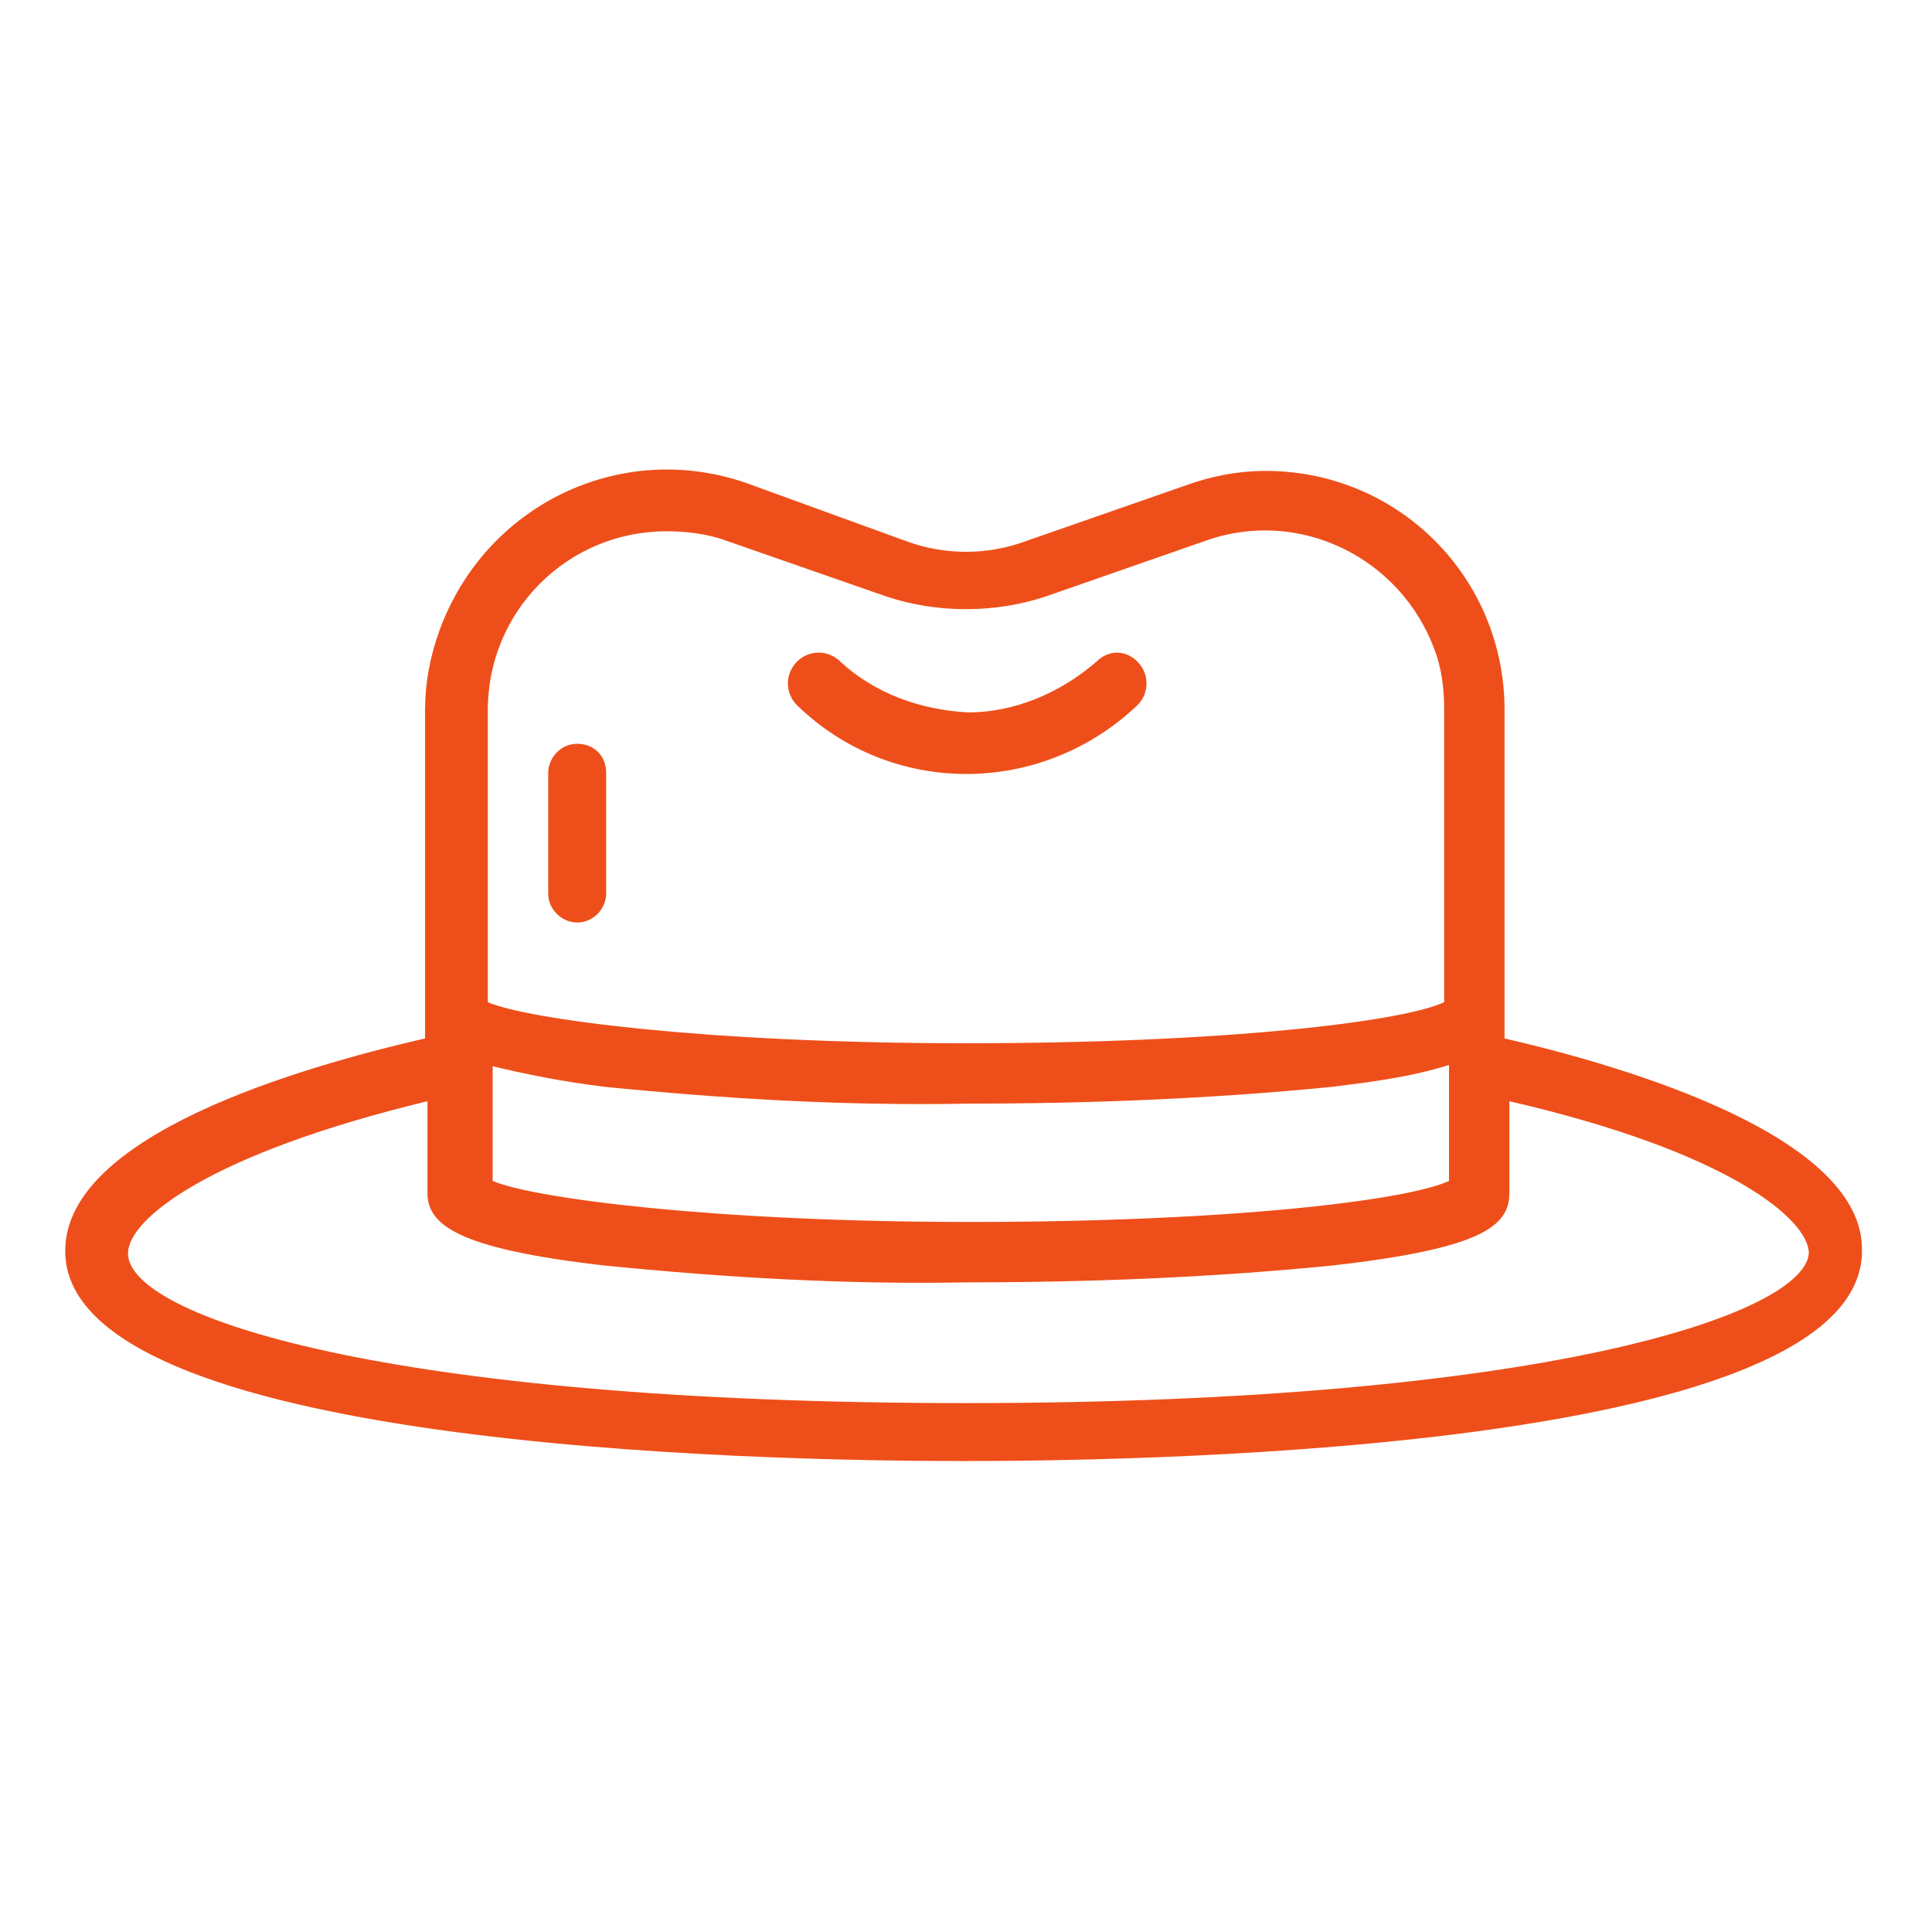
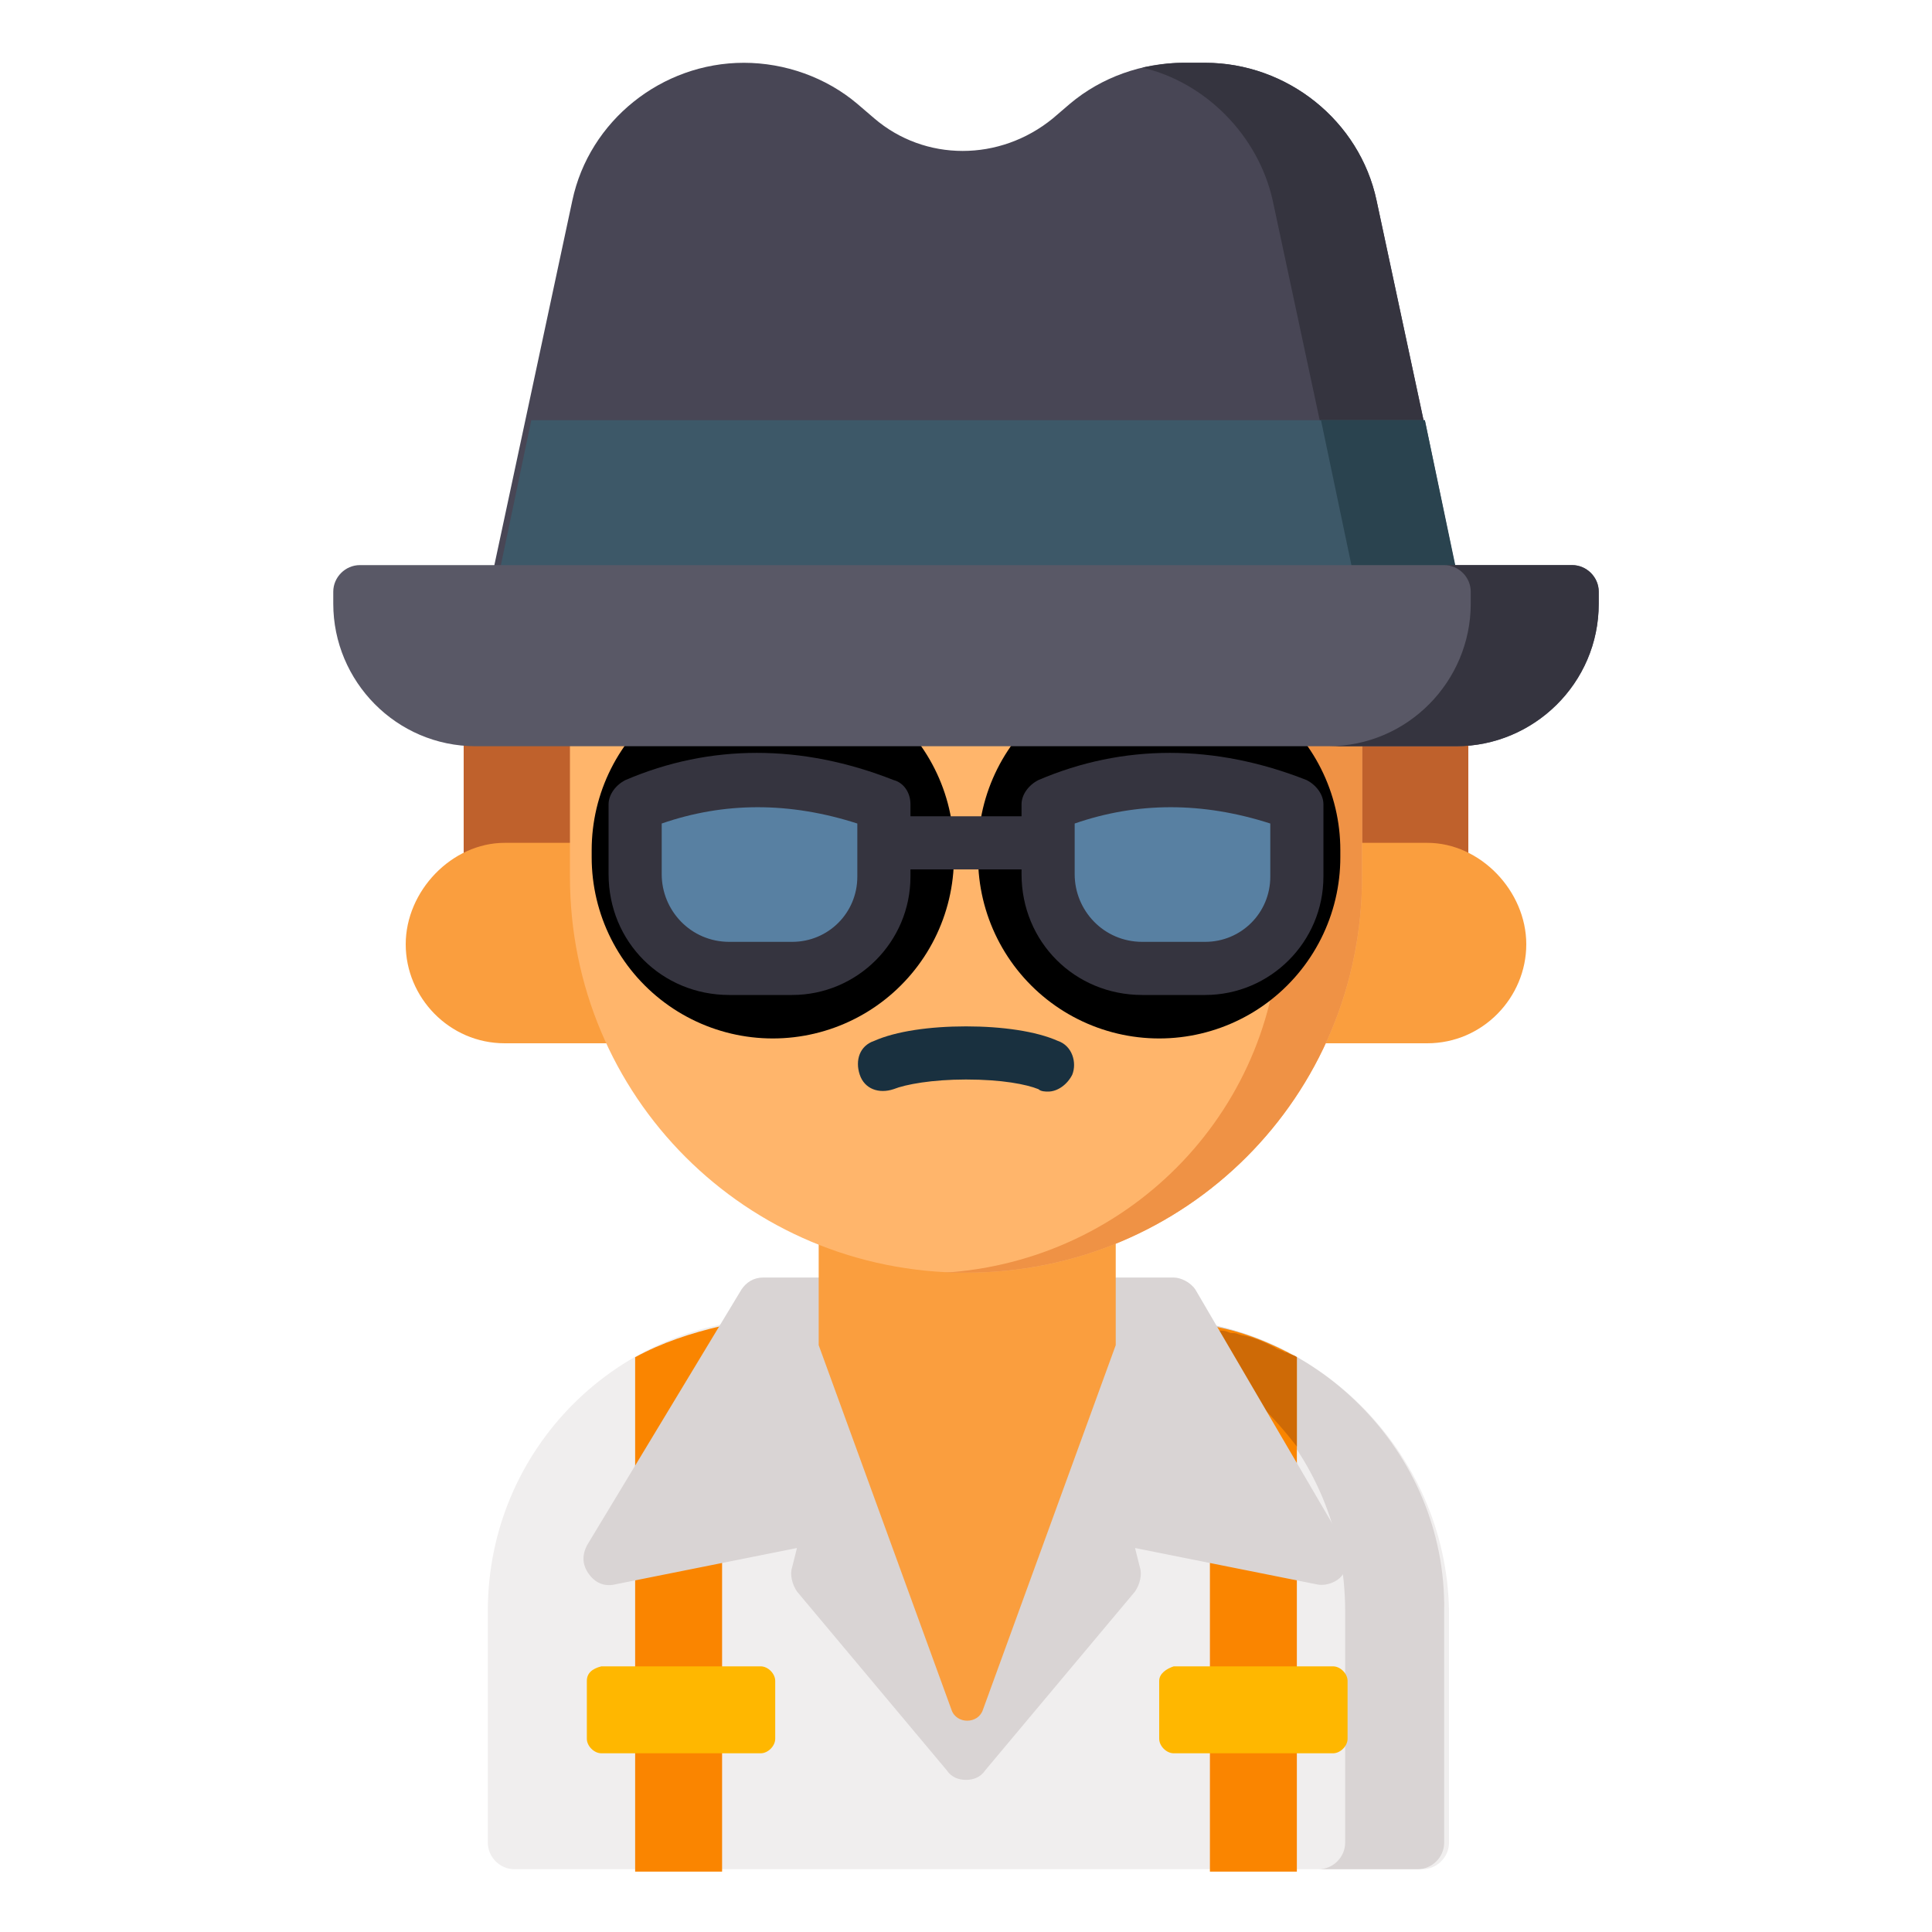
<svg xmlns="http://www.w3.org/2000/svg" version="1.1" id="Layer_1" x="0px" y="0px" viewBox="0 0 80 80" style="enable-background:new 0 0 80 80;" xml:space="preserve">
  <style type="text/css">
- 	.st0{fill:#EE4F1A;}
+ 	.st0{fill:#BF612C;}
+ 	.st1{fill:#F0EEEE;}
+ 	.st2{fill:#D9D4D4;}
+ 	.st3{fill:#FA8500;}
+ 	.st4{fill:#CE6A06;}
+ 	.st5{fill:#FFB700;}
+ 	.st6{fill:#FA9E3E;}
+ 	.st7{fill:#FFB56B;}
+ 	.st8{fill:#EF9245;}
+ 	.st9{fill:none;stroke:#000000;stroke-width:15;stroke-linecap:round;stroke-linejoin:round;stroke-miterlimit:10;}
+ 	.st10{fill:#5880A2;}
+ 	.st11{fill:#484655;}
+ 	.st12{fill:#35343F;}
+ 	.st13{fill:#3D5868;}
+ 	.st14{fill:#2A434F;}
+ 	.st15{fill:#595866;}
+ 	.st16{fill:#19303F;}
</style>
-   <g id="Nico" transform="translate(0 -0.001)">
-     <path id="Path_23" class="st0" d="M62.3,43V29.4c0-5.5-4.4-9.9-9.9-9.9c-1.1,0-2.2,0.2-3.3,0.6l-6.6,2.3c-1.6,0.6-3.4,0.6-5,0   L30.9,20c-5.2-1.8-10.8,0.9-12.7,6.1c-0.4,1.1-0.6,2.2-0.6,3.3V43c-5.2,1.2-14.9,4-14.9,8.8c0,8.1,28.5,8.7,37.2,8.7   s37.2-0.6,37.2-8.7C77.2,47.1,67.5,44.2,62.3,43z M20.2,44.1c1.6,0.4,3.2,0.7,4.8,0.9c5,0.5,10,0.8,15.1,0.7c5,0,10.1-0.2,15.1-0.7   c1.6-0.2,3.2-0.4,4.8-0.9v4.8c-1.7,0.8-9,1.7-19.8,1.7s-18.2-1-19.8-1.7V44.1z M20.2,29.4c0-4.1,3.3-7.4,7.4-7.4   c0.8,0,1.7,0.1,2.5,0.4l6.6,2.3c2.1,0.7,4.5,0.7,6.6,0l6.6-2.3c3.9-1.4,8.1,0.7,9.5,4.5c0.3,0.8,0.4,1.6,0.4,2.5v12.1   c-1.7,0.8-9,1.7-19.8,1.7s-18.2-1-19.8-1.7L20.2,29.4z M40,58.1c-24,0-34.7-3.6-34.7-6.2c0-1.4,3.3-4.1,12.4-6.3v3.8   c0,1.3,1.2,2.3,7.3,3c5,0.5,10,0.8,15.1,0.7c5,0,10.1-0.2,15.1-0.7c6.1-0.7,7.3-1.6,7.3-3v-3.8c9.1,2.1,12.4,4.9,12.4,6.3   C74.7,54.4,64,58.1,40,58.1z" />
-     <path id="Path_24" class="st0" d="M47.1,29.2c0.5-0.5,0.5-1.3,0-1.8c-0.5-0.5-1.2-0.5-1.7,0c-1.5,1.3-3.4,2.1-5.3,2.1   c-2-0.1-3.9-0.8-5.3-2.1c-0.5-0.5-1.3-0.5-1.8,0c-0.5,0.5-0.5,1.3,0,1.8C36.9,33,43.1,33,47.1,29.2L47.1,29.2z" />
-     <path id="Path_25" class="st0" d="M23.9,30.8c-0.7,0-1.2,0.6-1.2,1.2v5c0,0.7,0.6,1.2,1.2,1.2c0.7,0,1.2-0.6,1.2-1.2v-5   C25.1,31.3,24.6,30.8,23.9,30.8C23.9,30.8,23.9,30.8,23.9,30.8z" />
+   <g>
+     <rect x="19.2" y="27.5" class="st0" width="41.6" height="11.5" />
+     <path class="st1" d="M47.7,54.6H32.3c-6.7,0-12.1,5.4-12.1,12.1v9.6c0,0.6,0.5,1.1,1.1,1.1h37.6c0.6,0,1.1-0.5,1.1-1.1v-9.6   C59.9,60.1,54.4,54.6,47.7,54.6z" />
+     <path class="st2" d="M47.7,54.6h-4.1c6.7,0,12.1,5.4,12.1,12.1v9.6c0,0.6-0.5,1.1-1.1,1.1h4.1c0.6,0,1.1-0.5,1.1-1.1v-9.6   C59.9,60.1,54.4,54.6,47.7,54.6z" />
+     <path class="st3" d="M50.1,77.5h3.6V56.2c-1.1-0.6-2.3-1.1-3.6-1.3V77.5z" />
+     <path class="st4" d="M50.1,56.5c1.4,0.9,2.6,2.1,3.6,3.4v-3.7c-0.1-0.1-0.3-0.1-0.4-0.2c0,0,0,0-0.1,0c-0.1-0.1-0.3-0.1-0.4-0.2   c0,0,0,0,0,0c-0.4-0.2-0.8-0.4-1.3-0.5c0,0,0,0,0,0c-0.1,0-0.3-0.1-0.4-0.1c0,0-0.1,0-0.1,0c-0.1,0-0.2-0.1-0.4-0.1   c0,0-0.1,0-0.1,0c-0.1,0-0.3-0.1-0.4-0.1h0L50.1,56.5L50.1,56.5z" />
+     <path class="st5" d="M48,69.6v2.4c0,0.3,0.3,0.6,0.6,0.6h6.6c0.3,0,0.6-0.3,0.6-0.6v-2.4c0-0.3-0.3-0.6-0.6-0.6h-6.6   C48.3,69.1,48,69.3,48,69.6z" />
+     <path class="st3" d="M26.3,77.5h3.6V54.9c-1.3,0.3-2.5,0.7-3.6,1.3L26.3,77.5L26.3,77.5z" />
+     <path class="st5" d="M24.3,69.6v2.4c0,0.3,0.3,0.6,0.6,0.6h6.6c0.3,0,0.6-0.3,0.6-0.6v-2.4c0-0.3-0.3-0.6-0.6-0.6h-6.6   C24.5,69.1,24.3,69.3,24.3,69.6z" />
+     <path class="st2" d="M55.7,64l-6.2-10.6c-0.2-0.3-0.6-0.5-0.9-0.5h-17c-0.4,0-0.7,0.2-0.9,0.5L24.3,64c-0.2,0.4-0.2,0.8,0.1,1.2   c0.3,0.4,0.7,0.5,1.1,0.4l7.5-1.5l-0.2,0.8c-0.1,0.3,0,0.7,0.2,1l6.2,7.4c0.2,0.3,0.5,0.4,0.8,0.4c0.3,0,0.6-0.1,0.8-0.4l6.2-7.4   c0.2-0.3,0.3-0.7,0.2-1L47,64.1l7.5,1.5c0.4,0.1,0.9-0.1,1.1-0.4C55.9,64.8,55.9,64.3,55.7,64z" />
+     <g>
+       <path class="st6" d="M46.2,41.7v14l-5.5,15.1c-0.2,0.6-1.1,0.6-1.3,0l-5.5-15.1v-14L46.2,41.7L46.2,41.7z" />
+       <path class="st6" d="M20.9,34.9h7.2v8.3h-7.2c-2.3,0-4.1-1.9-4.1-4.1S18.7,34.9,20.9,34.9z" />
+       <path class="st6" d="M59.1,34.9h-7.2v8.3h7.2c2.3,0,4.1-1.9,4.1-4.1S61.3,34.9,59.1,34.9z" />
+     </g>
+     <path class="st7" d="M40,52.7L40,52.7c-9.1,0-16.4-7.3-16.4-16.4V19.7h32.8v16.6C56.4,45.4,49.1,52.7,40,52.7z" />
+     <path class="st8" d="M53,19.7V38c0,7.8-6.1,14.2-13.9,14.7c0.3,0,0.6,0,0.9,0l0,0c9.1,0,16.4-7.3,16.4-16.4V19.7H53z" />
+     <g>
+       <line class="st9" x1="48" y1="35.2" x2="48" y2="35.5" />
+       <line class="st9" x1="32" y1="35.2" x2="32" y2="35.5" />
+     </g>
+     <g>
+       <path class="st10" d="M49.9,40.1h-2.6c-2.2,0-3.9-1.8-3.9-3.9v-2.9c3.4-1.4,6.8-1.4,10.3,0v3C53.7,38.4,52,40.1,49.9,40.1z" />
+       <path class="st10" d="M32.8,40.1h-2.6c-2.2,0-3.9-1.8-3.9-3.9v-2.9c3.4-1.4,6.8-1.4,10.3,0v3C36.6,38.4,34.9,40.1,32.8,40.1z" />
+     </g>
+     <path class="st11" d="M60.7,25.6L57,8.3c-0.7-3.3-3.7-5.7-7.1-5.7h-0.9c-1.7,0-3.4,0.6-4.7,1.7l-0.7,0.6c-2.2,1.8-5.3,1.8-7.4,0   l-0.7-0.6c-1.3-1.1-3-1.7-4.7-1.7c-3.4,0-6.4,2.4-7.1,5.7l-3.7,17.3c-0.1,0.3,0,0.7,0.2,0.9c0.2,0.3,0.5,0.4,0.9,0.4h38.3   c0.3,0,0.6-0.1,0.9-0.4C60.7,26.2,60.8,25.9,60.7,25.6z" />
+     <g>
+       <path class="st12" d="M60.7,25.6L57,8.3c-0.7-3.3-3.7-5.7-7.1-5.7h-0.9c-0.6,0-1.2,0.1-1.7,0.2c2.6,0.6,4.8,2.8,5.4,5.5l3.7,17.3    c0.1,0.3,0,0.7-0.2,0.9c-0.2,0.3-0.5,0.4-0.9,0.4h4.3c0.3,0,0.6-0.1,0.9-0.4C60.7,26.2,60.8,25.9,60.7,25.6z" />
+       <path class="st12" d="M54.1,32.3c-3.8-1.5-7.6-1.5-11.1,0c-0.4,0.2-0.7,0.6-0.7,1v0.5h-4.6v-0.5c0-0.5-0.3-0.9-0.7-1    c-3.8-1.5-7.6-1.5-11.1,0c-0.4,0.2-0.7,0.6-0.7,1v2.9c0,2.8,2.2,5,5,5h2.6c2.7,0,4.9-2.2,4.9-4.9V36h4.6v0.2c0,2.8,2.2,5,5,5h2.6    c2.7,0,4.9-2.2,4.9-4.9v-3C54.8,32.9,54.5,32.5,54.1,32.3z M35.5,36.3c0,1.5-1.2,2.7-2.7,2.7h-2.6c-1.6,0-2.8-1.3-2.8-2.8v-2.1    c2.6-0.9,5.3-0.9,8.1,0L35.5,36.3L35.5,36.3z M52.6,36.3c0,1.5-1.2,2.7-2.7,2.7h-2.6c-1.6,0-2.8-1.3-2.8-2.8v-2.1    c2.6-0.9,5.3-0.9,8.1,0L52.6,36.3L52.6,36.3z" />
+     </g>
+     <path class="st13" d="M60.7,25.8c0-0.1,0-0.2,0-0.2L59,17.4h-37l-1.7,8.1c0,0.1,0,0.2,0,0.2H60.7z" />
+     <path class="st14" d="M54.7,17.4l1.7,8.1c0,0.1,0,0.2,0,0.2h4.3c0,0,0,0,0,0c0,0,0-0.1,0-0.1c0,0,0-0.1,0-0.1L59,17.4   C59,17.4,54.7,17.4,54.7,17.4z" />
+     <path class="st15" d="M65.1,23.4H14.9c-0.6,0-1.1,0.5-1.1,1.1V25c0,3.2,2.6,5.9,5.9,5.9h40.6c3.2,0,5.9-2.6,5.9-5.9v-0.5   C66.2,23.9,65.7,23.4,65.1,23.4z" />
+     <path class="st12" d="M65.1,23.4h-5.3c0.6,0,1.1,0.5,1.1,1.1V25c0,3.2-2.6,5.9-5.9,5.9h5.3c3.2,0,5.9-2.6,5.9-5.9v-0.5   C66.2,23.9,65.7,23.4,65.1,23.4z" />
+     <path class="st16" d="M43.4,45.2c-0.1,0-0.3,0-0.4-0.1c-0.5-0.2-1.5-0.4-3-0.4c-1.4,0-2.5,0.2-3,0.4c-0.6,0.2-1.2,0-1.4-0.6   c-0.2-0.6,0-1.2,0.6-1.4c0.9-0.4,2.3-0.6,3.8-0.6c1.5,0,2.9,0.2,3.8,0.6c0.6,0.2,0.8,0.9,0.6,1.4C44.2,44.9,43.8,45.2,43.4,45.2z" />
  </g>
</svg>
